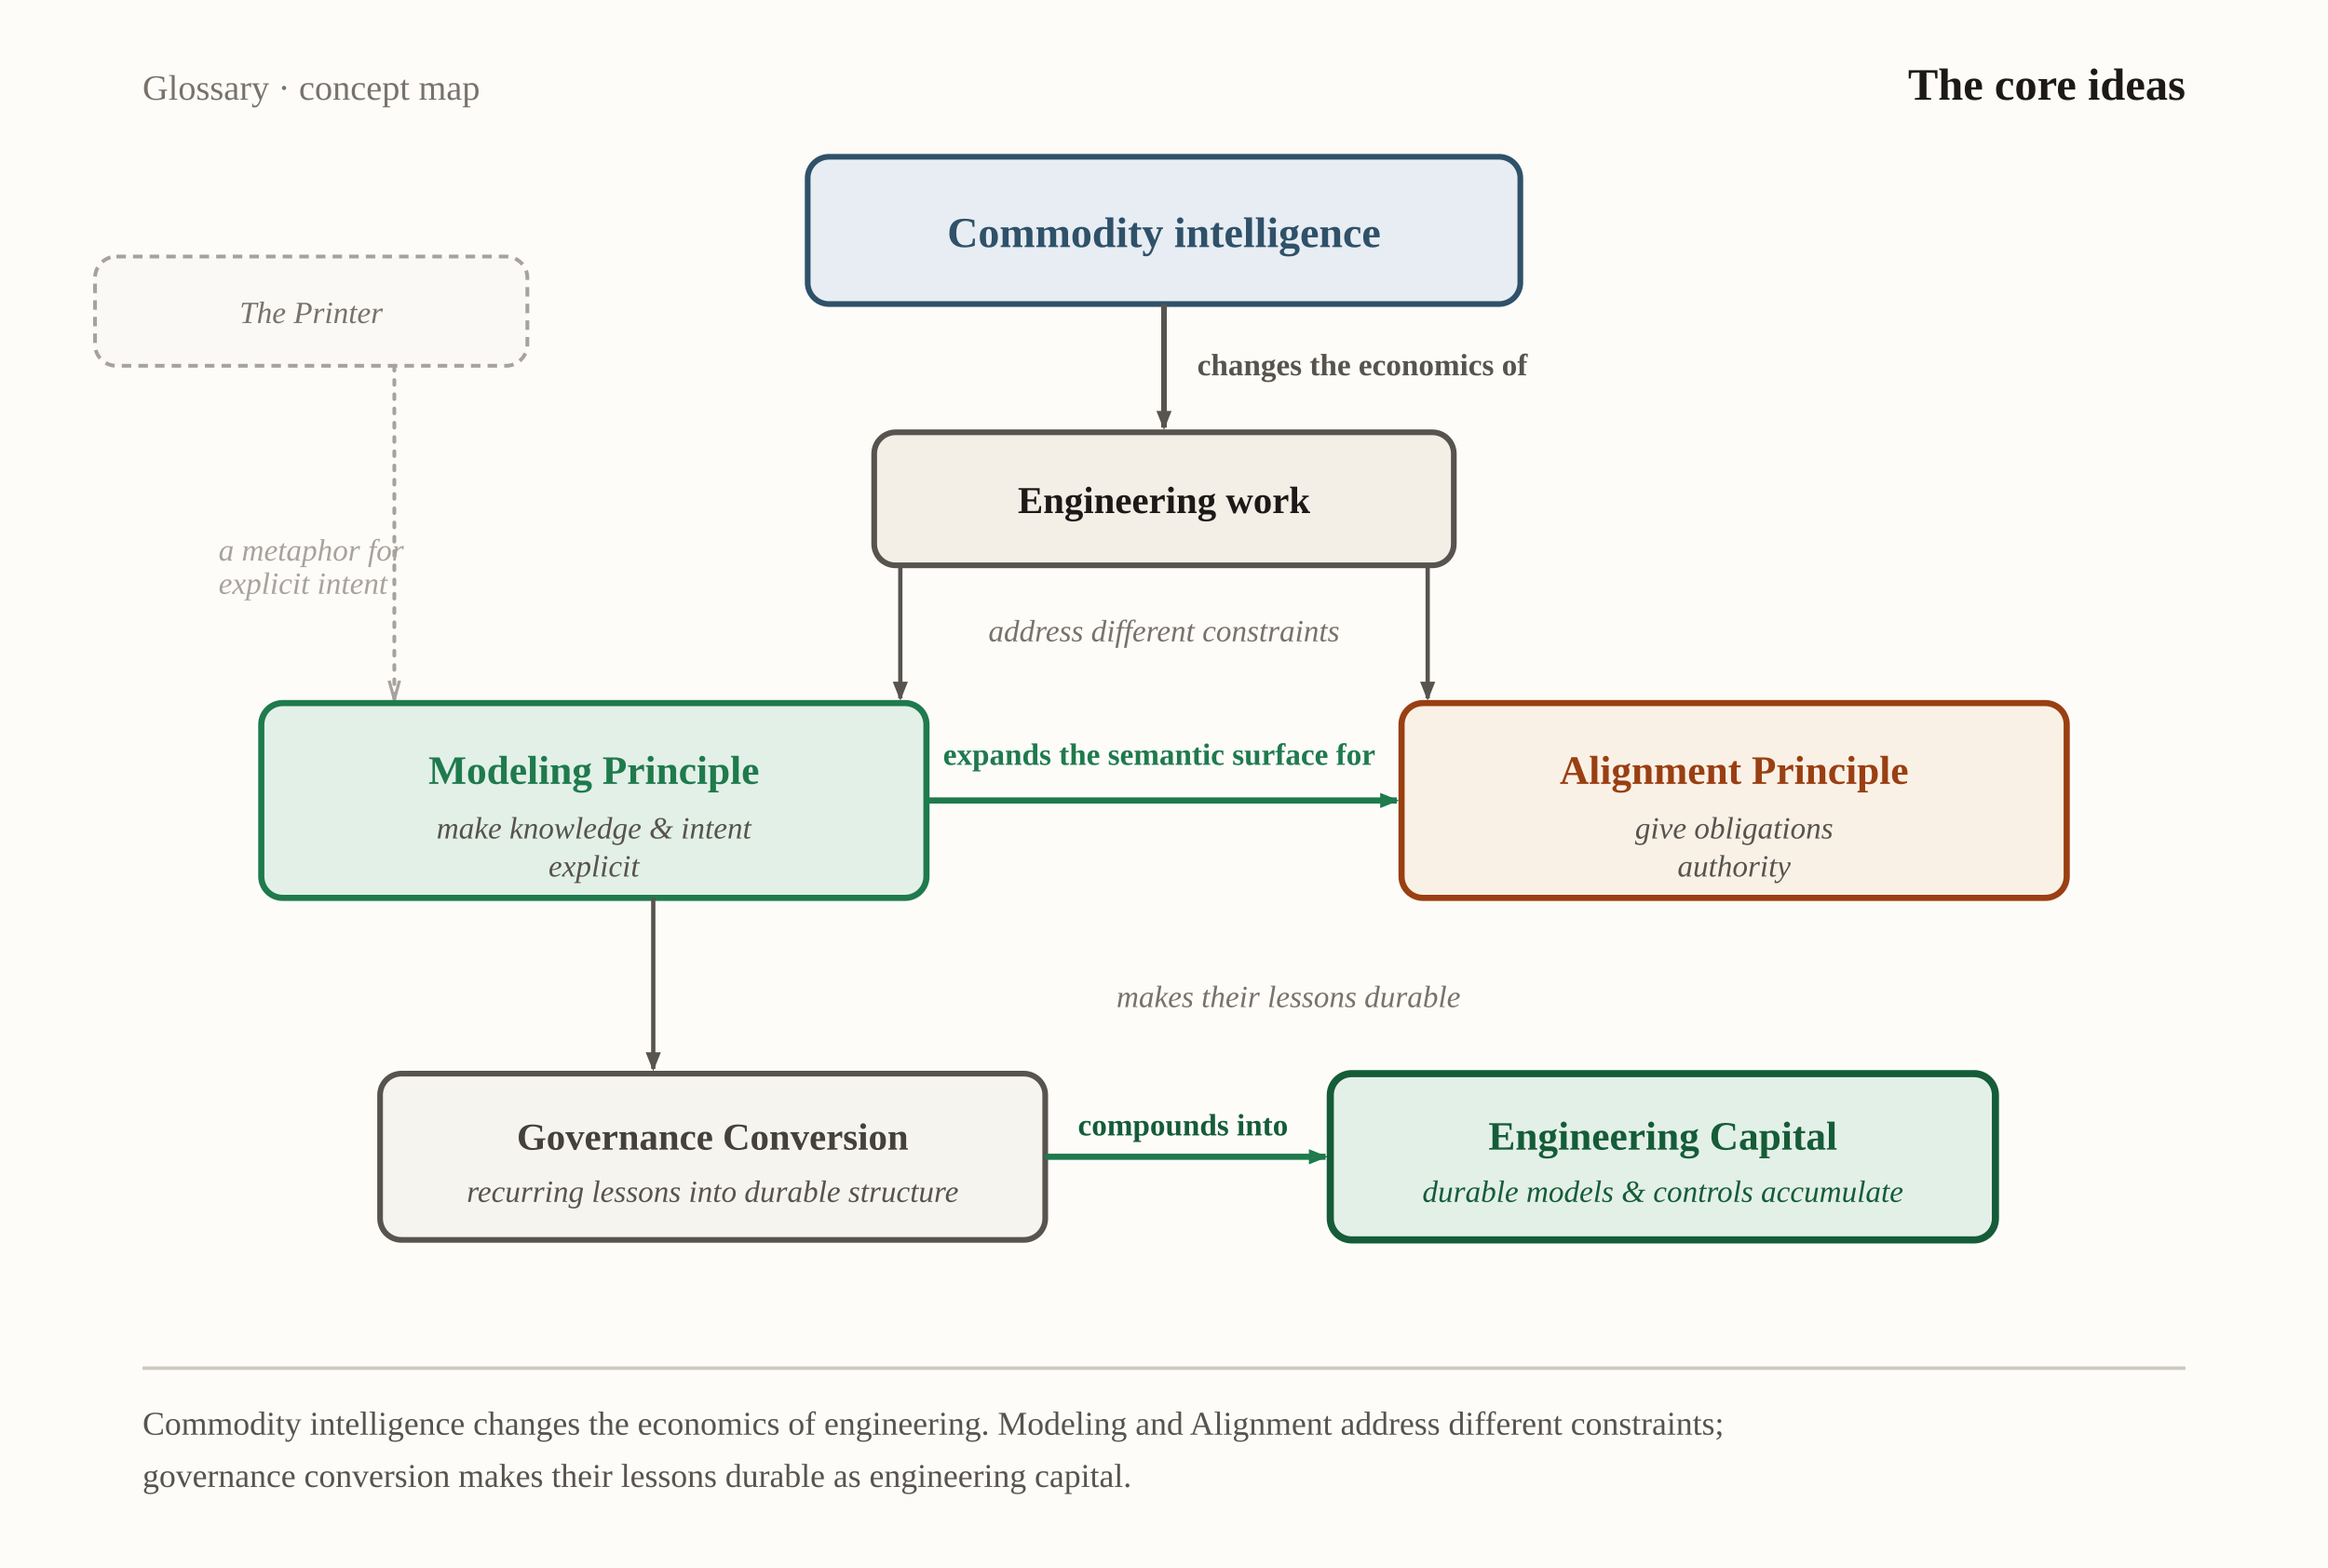
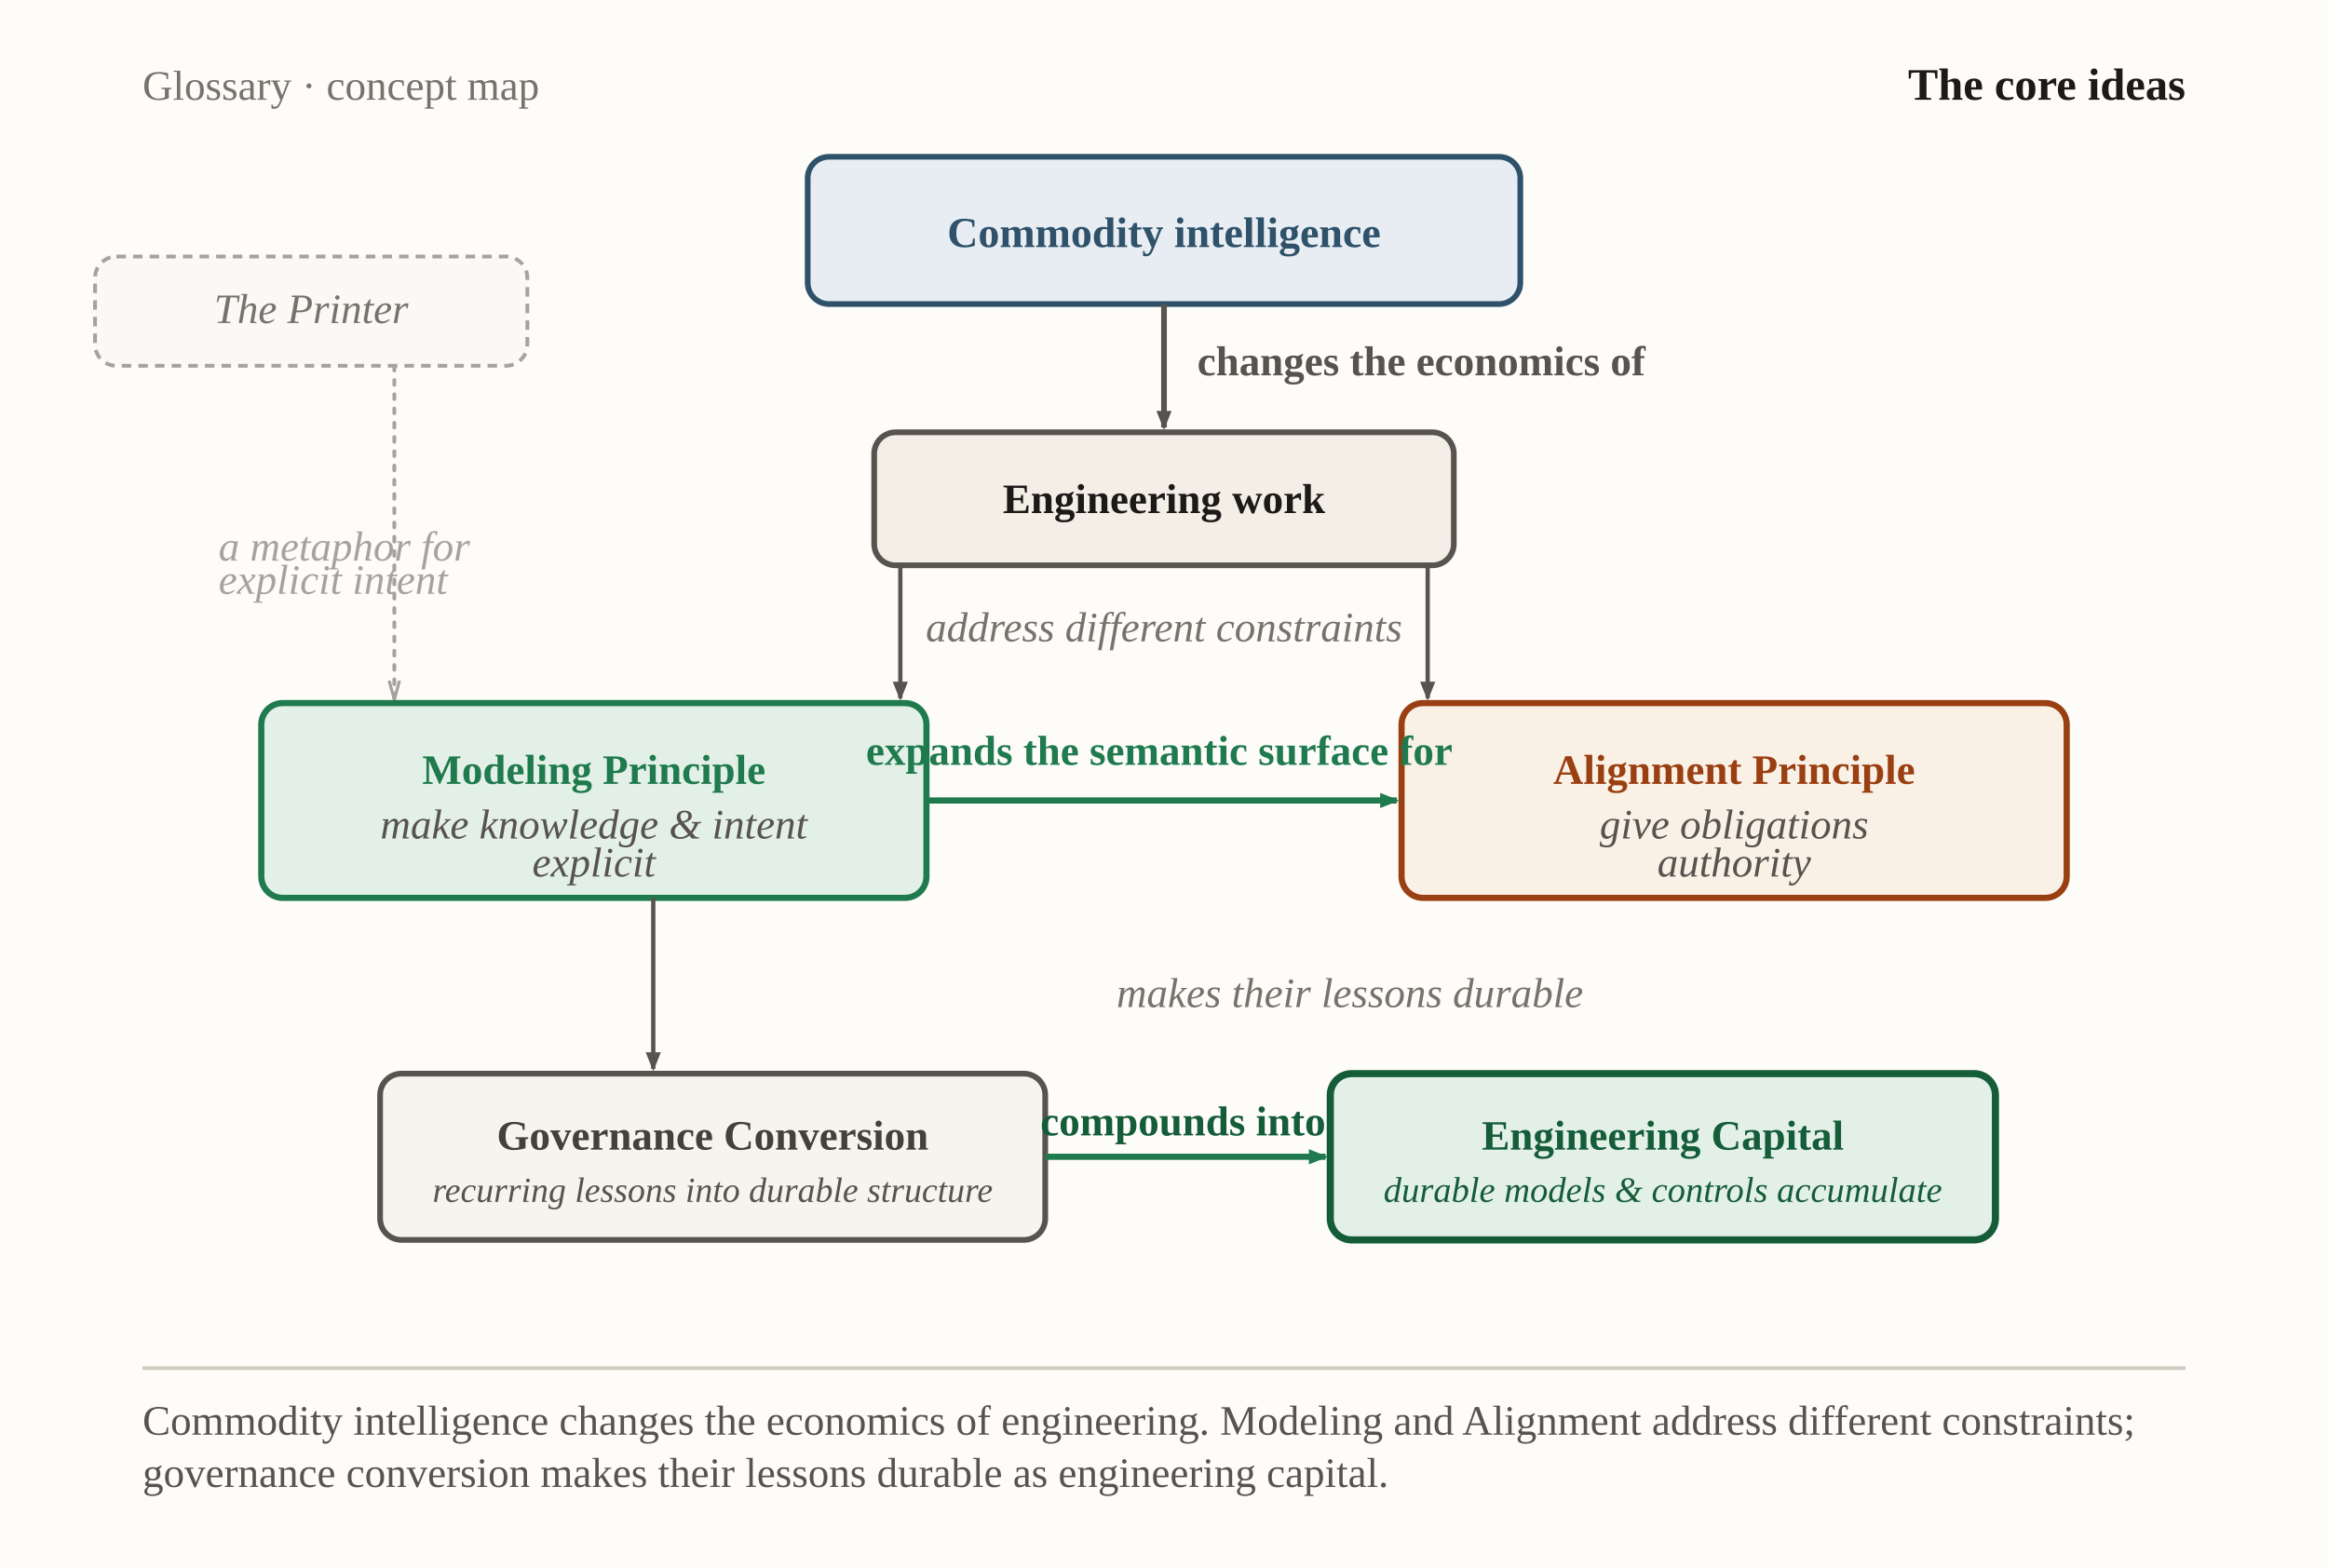
<svg xmlns="http://www.w3.org/2000/svg" viewBox="0 0 980 660" width="980" height="660" role="img" aria-labelledby="ciTitle ciDesc" font-family="Georgia, 'Times New Roman', serif">
  <defs>
    <marker id="ci-neutral" markerWidth="9" markerHeight="9" refX="7" refY="3.2" orient="auto" markerUnits="userSpaceOnUse">
      <path d="M0,0 L8,3.2 L0,6.4 Z" fill="#57534e" />
    </marker>
    <marker id="ci-blue" markerWidth="9" markerHeight="9" refX="7" refY="3.2" orient="auto" markerUnits="userSpaceOnUse">
      <path d="M0,0 L8,3.2 L0,6.4 Z" fill="#2f5169" />
    </marker>
    <marker id="ci-green" markerWidth="9" markerHeight="9" refX="7" refY="3.2" orient="auto" markerUnits="userSpaceOnUse">
      <path d="M0,0 L8,3.2 L0,6.4 Z" fill="#1f7a4d" />
    </marker>
    <marker id="ci-mute" markerWidth="9" markerHeight="9" refX="7.5" refY="3.2" orient="auto" markerUnits="userSpaceOnUse">
      <path d="M0,1 L8,3.2 L0,5.4" fill="none" stroke="#a8a29e" stroke-width="1.3" />
    </marker>
  </defs>
  <rect x="0" y="0" width="980" height="660" fill="#fdfcf9" />
-   <text x="60" y="42" font-size="15" fill="#78716c">Glossary · concept map</text>
+   <text x="60" y="42" font-size="17.64" fill="#78716c">Glossary · concept map</text>
  <text x="920" y="42" text-anchor="end" font-size="19" font-weight="700" fill="#1c1917">The core ideas</text>
  <rect id="printer" x="40" y="108" width="182" height="46" rx="9" fill="#faf9f6" stroke="#a8a29e" stroke-width="1.6" stroke-dasharray="4 3" />
-   <text x="131" y="136" text-anchor="middle" font-size="13" font-style="italic" fill="#78716c">The Printer</text>
+   <text x="131" y="136" text-anchor="middle" font-size="17.64" font-style="italic" fill="#78716c">The Printer</text>
  <path d="M166,154 L166,294" fill="none" stroke="#a8a29e" stroke-width="1.6" stroke-dasharray="2 4" stroke-linecap="round" marker-end="url(#ci-mute)" />
-   <text x="92" y="236" text-anchor="start" font-size="13" font-style="italic" fill="#a8a29e">a metaphor for</text>
-   <text x="92" y="250" text-anchor="start" font-size="13" font-style="italic" fill="#a8a29e">explicit intent</text>
+   <text x="92" y="236" text-anchor="start" font-size="17.64" font-style="italic" fill="#a8a29e">a metaphor for</text>
+   <text x="92" y="250" text-anchor="start" font-size="17.64" font-style="italic" fill="#a8a29e">explicit intent</text>
  <rect id="commodity" x="340" y="66" width="300" height="62" rx="9" fill="#e7edf3" stroke="#2f5169" stroke-width="2.4" />
  <text x="490" y="104" text-anchor="middle" font-size="18" font-weight="700" fill="#2f5169">Commodity intelligence</text>
  <path d="M490,128 L490,180" fill="none" stroke="#57534e" stroke-width="2.4" marker-end="url(#ci-neutral)" />
-   <text x="504" y="158" text-anchor="start" font-size="13" font-weight="600" fill="#57534e">changes the economics of</text>
+   <text x="504" y="158" text-anchor="start" font-size="17.64" font-weight="600" fill="#57534e">changes the economics of</text>
  <rect id="eng-work" x="368" y="182" width="244" height="56" rx="9" fill="#f3efe7" stroke="#57534e" stroke-width="2.4" />
-   <text x="490" y="216" text-anchor="middle" font-size="16" font-weight="700" fill="#1c1917">Engineering work</text>
+   <text x="490" y="216" text-anchor="middle" font-size="17.64" font-weight="700" fill="#1c1917">Engineering work</text>
  <path d="M379,238 L379,294" fill="none" stroke="#57534e" stroke-width="1.8" marker-end="url(#ci-neutral)" />
  <path d="M601,238 L601,294" fill="none" stroke="#57534e" stroke-width="1.8" marker-end="url(#ci-neutral)" />
-   <text x="490" y="270" text-anchor="middle" font-size="13" font-style="italic" fill="#78716c">address different constraints</text>
+   <text x="490" y="270" text-anchor="middle" font-size="17.64" font-style="italic" fill="#78716c">address different constraints</text>
  <rect id="modeling" x="110" y="296" width="280" height="82" rx="9" fill="#e3f0e7" stroke="#1f7a4d" stroke-width="2.6" />
-   <text x="250" y="330" text-anchor="middle" font-size="17" font-weight="700" fill="#1f7a4d">Modeling Principle</text>
-   <text x="250" y="353" text-anchor="middle" font-size="13" font-style="italic" fill="#57534e">make knowledge &amp; intent</text>
-   <text x="250" y="369" text-anchor="middle" font-size="13" font-style="italic" fill="#57534e">explicit</text>
+   <text x="250" y="330" text-anchor="middle" font-size="17.64" font-weight="700" fill="#1f7a4d">Modeling Principle</text>
+   <text x="250" y="353" text-anchor="middle" font-size="17.64" font-style="italic" fill="#57534e">make knowledge &amp; intent</text>
+   <text x="250" y="369" text-anchor="middle" font-size="17.64" font-style="italic" fill="#57534e">explicit</text>
  <rect id="alignment" x="590" y="296" width="280" height="82" rx="9" fill="#faf1e6" stroke="#9a3f12" stroke-width="2.6" />
-   <text x="730" y="330" text-anchor="middle" font-size="17" font-weight="700" fill="#9a3f12">Alignment Principle</text>
-   <text x="730" y="353" text-anchor="middle" font-size="13" font-style="italic" fill="#57534e">give obligations</text>
-   <text x="730" y="369" text-anchor="middle" font-size="13" font-style="italic" fill="#57534e">authority</text>
+   <text x="730" y="330" text-anchor="middle" font-size="17.64" font-weight="700" fill="#9a3f12">Alignment Principle</text>
+   <text x="730" y="353" text-anchor="middle" font-size="17.64" font-style="italic" fill="#57534e">give obligations</text>
+   <text x="730" y="369" text-anchor="middle" font-size="17.64" font-style="italic" fill="#57534e">authority</text>
  <path d="M390,337 L588,337" fill="none" stroke="#1f7a4d" stroke-width="2.6" marker-end="url(#ci-green)" />
-   <text x="488" y="322" text-anchor="middle" font-size="13" font-weight="700" fill="#1f7a4d">expands the semantic surface for</text>
+   <text x="488" y="322" text-anchor="middle" font-size="17.64" font-weight="700" fill="#1f7a4d">expands the semantic surface for</text>
  <path d="M275,378 L275,450" fill="none" stroke="#57534e" stroke-width="1.8" marker-end="url(#ci-neutral)" />
-   <text x="470" y="424" text-anchor="start" font-size="13" font-style="italic" fill="#78716c">makes their lessons durable</text>
+   <text x="470" y="424" text-anchor="start" font-size="17.64" font-style="italic" fill="#78716c">makes their lessons durable</text>
  <rect id="governance" x="160" y="452" width="280" height="70" rx="9" fill="#f6f4ef" stroke="#57534e" stroke-width="2.4" />
-   <text x="300" y="484" text-anchor="middle" font-size="16" font-weight="700" fill="#44403c">Governance Conversion</text>
-   <text x="300" y="506" text-anchor="middle" font-size="13" font-style="italic" fill="#57534e">recurring lessons into durable structure</text>
+   <text x="300" y="484" text-anchor="middle" font-size="17.64" font-weight="700" fill="#44403c">Governance Conversion</text>
+   <text x="300" y="506" text-anchor="middle" font-size="14.81" font-style="italic" fill="#57534e">recurring lessons into durable structure</text>
  <path d="M440,487 L558,487" fill="none" stroke="#1f7a4d" stroke-width="2.6" marker-end="url(#ci-green)" />
-   <text x="498" y="478" text-anchor="middle" font-size="13" font-weight="700" fill="#155c38">compounds into</text>
+   <text x="498" y="478" text-anchor="middle" font-size="17.64" font-weight="700" fill="#155c38">compounds into</text>
  <rect id="capital" x="560" y="452" width="280" height="70" rx="9" fill="#e3f0e7" stroke="#155c38" stroke-width="3" />
-   <text x="700" y="484" text-anchor="middle" font-size="17" font-weight="800" fill="#155c38">Engineering Capital</text>
-   <text x="700" y="506" text-anchor="middle" font-size="13" font-style="italic" fill="#155c38">durable models &amp; controls accumulate</text>
+   <text x="700" y="484" text-anchor="middle" font-size="17.64" font-weight="800" fill="#155c38">Engineering Capital</text>
+   <text x="700" y="506" text-anchor="middle" font-size="15.1" font-style="italic" fill="#155c38">durable models &amp; controls accumulate</text>
  <line x1="60" y1="576" x2="920" y2="576" stroke="#cfcabf" stroke-width="1.5" />
-   <text x="60" y="604" font-size="14" fill="#57534e">Commodity intelligence changes the economics of engineering. Modeling and Alignment address different constraints;</text>
-   <text x="60" y="626" font-size="14" fill="#57534e">governance conversion makes their lessons durable as engineering capital.</text>
+   <text x="60" y="604" font-size="17.64" fill="#57534e">Commodity intelligence changes the economics of engineering. Modeling and Alignment address different constraints;</text>
+   <text x="60" y="626" font-size="17.64" fill="#57534e">governance conversion makes their lessons durable as engineering capital.</text>
</svg>
